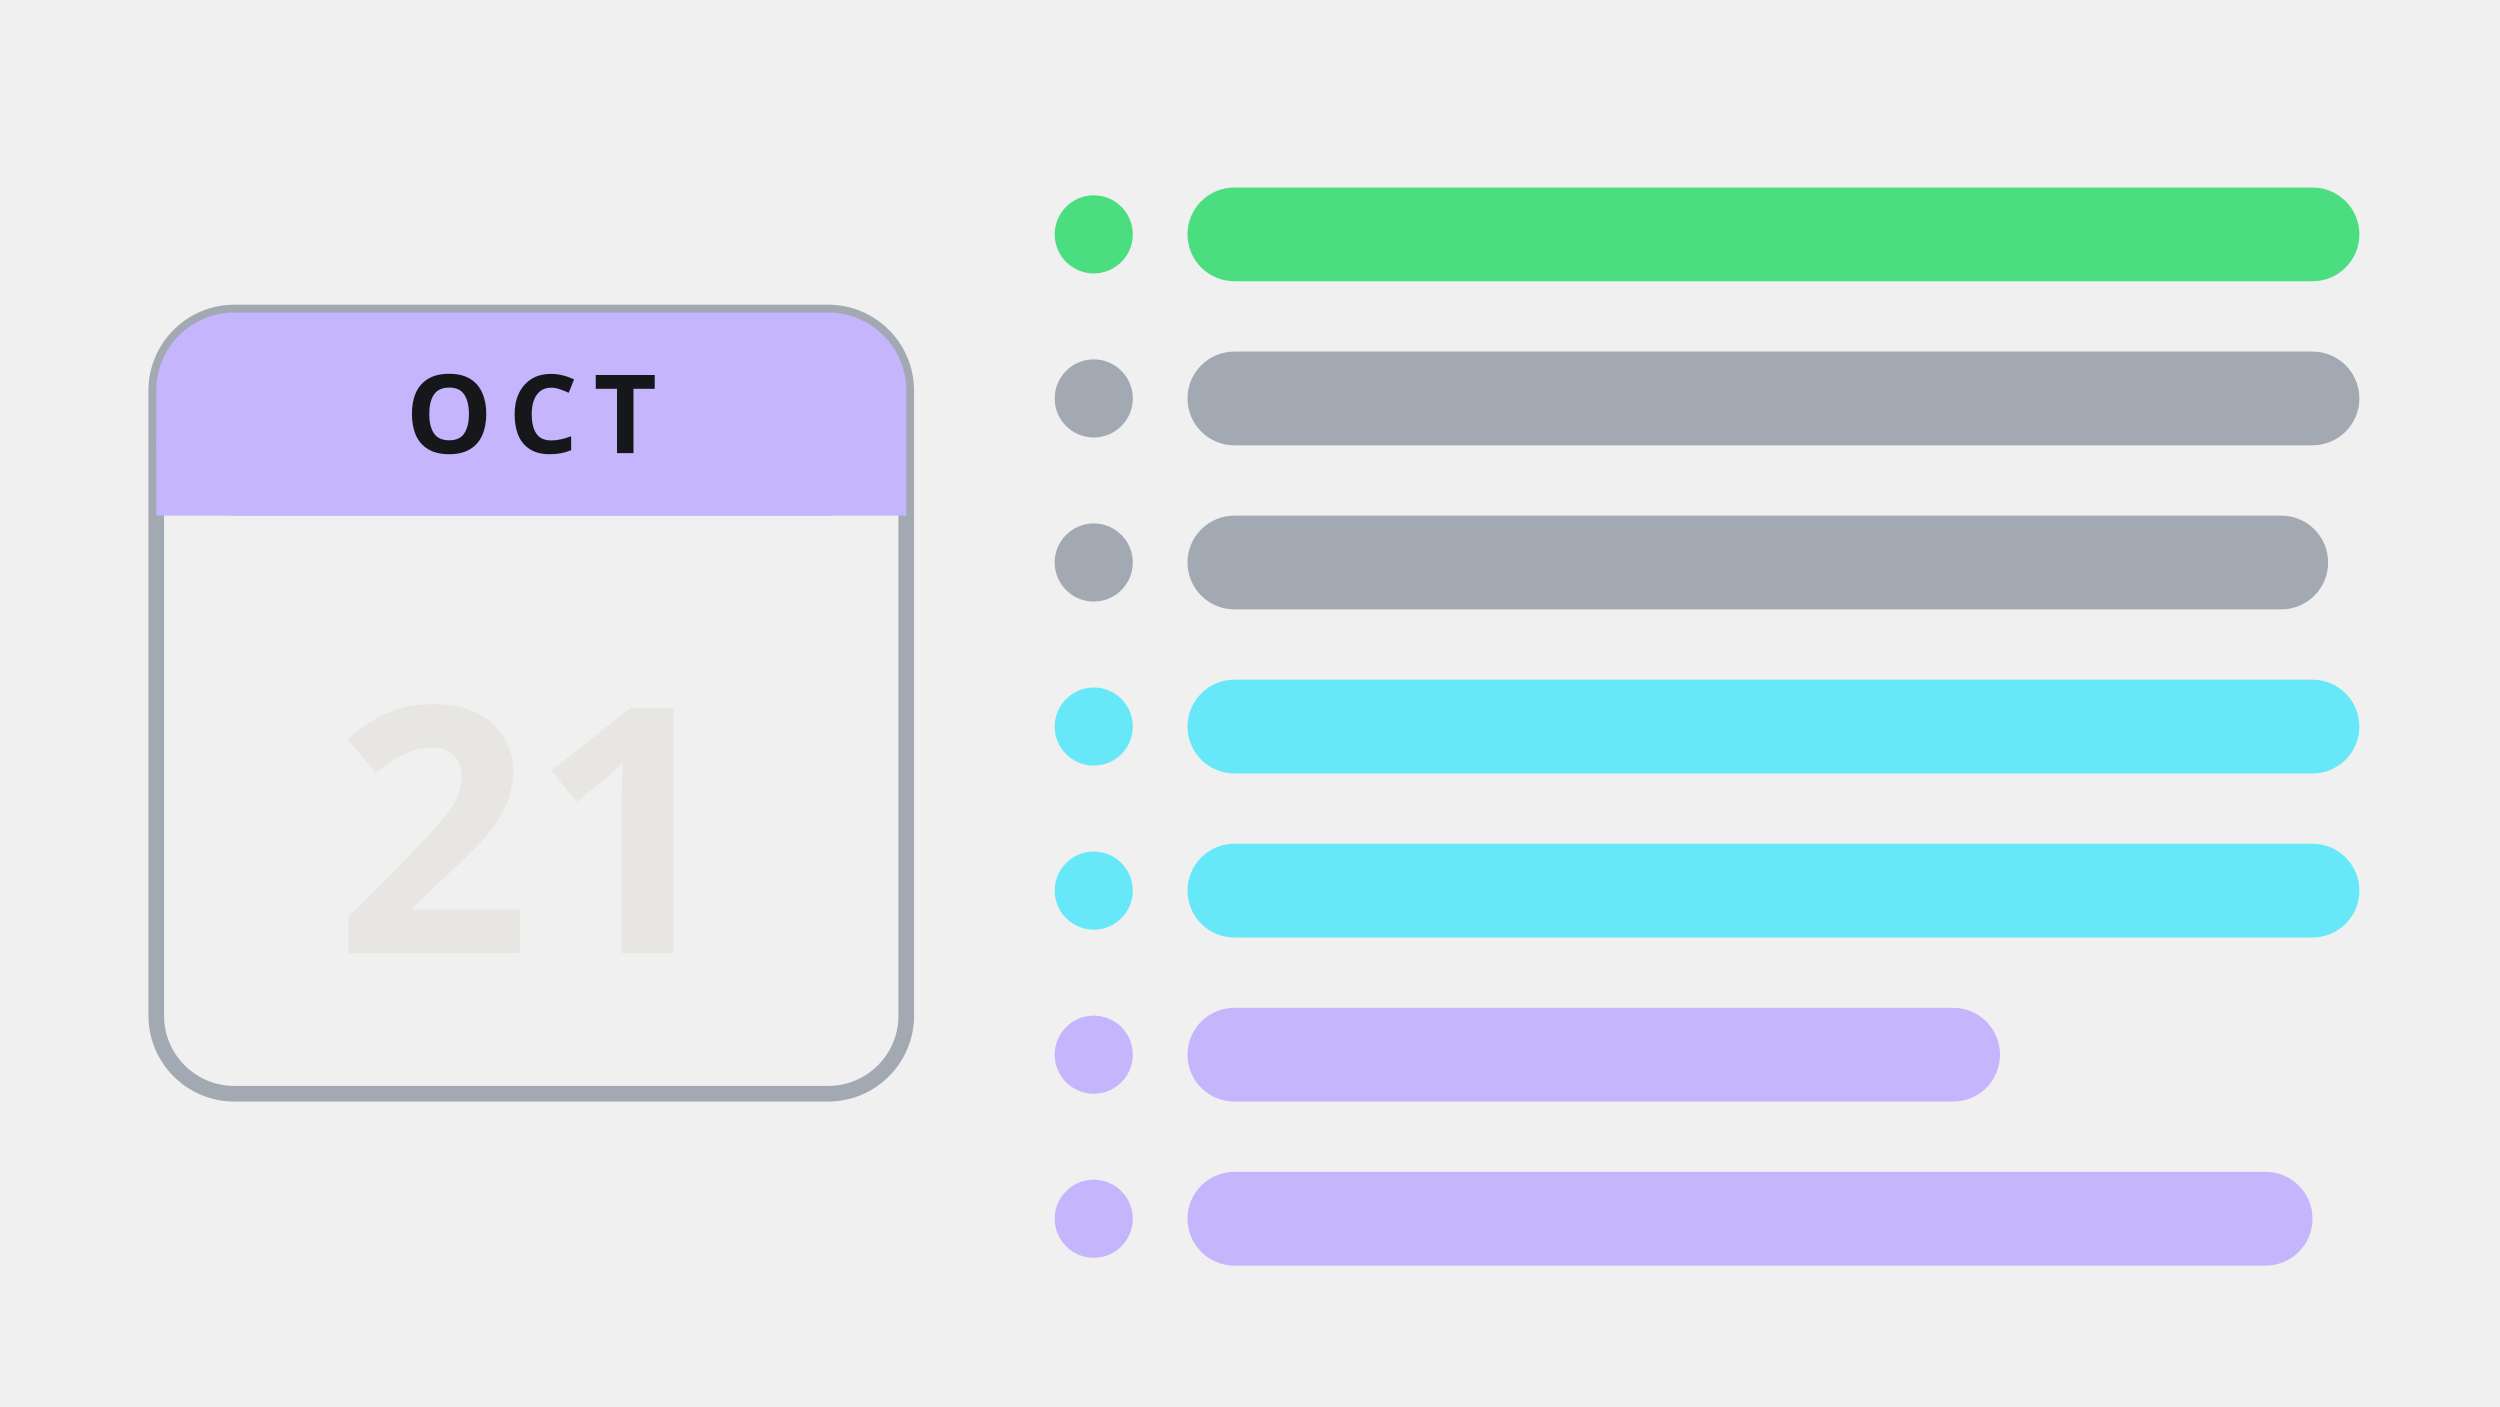
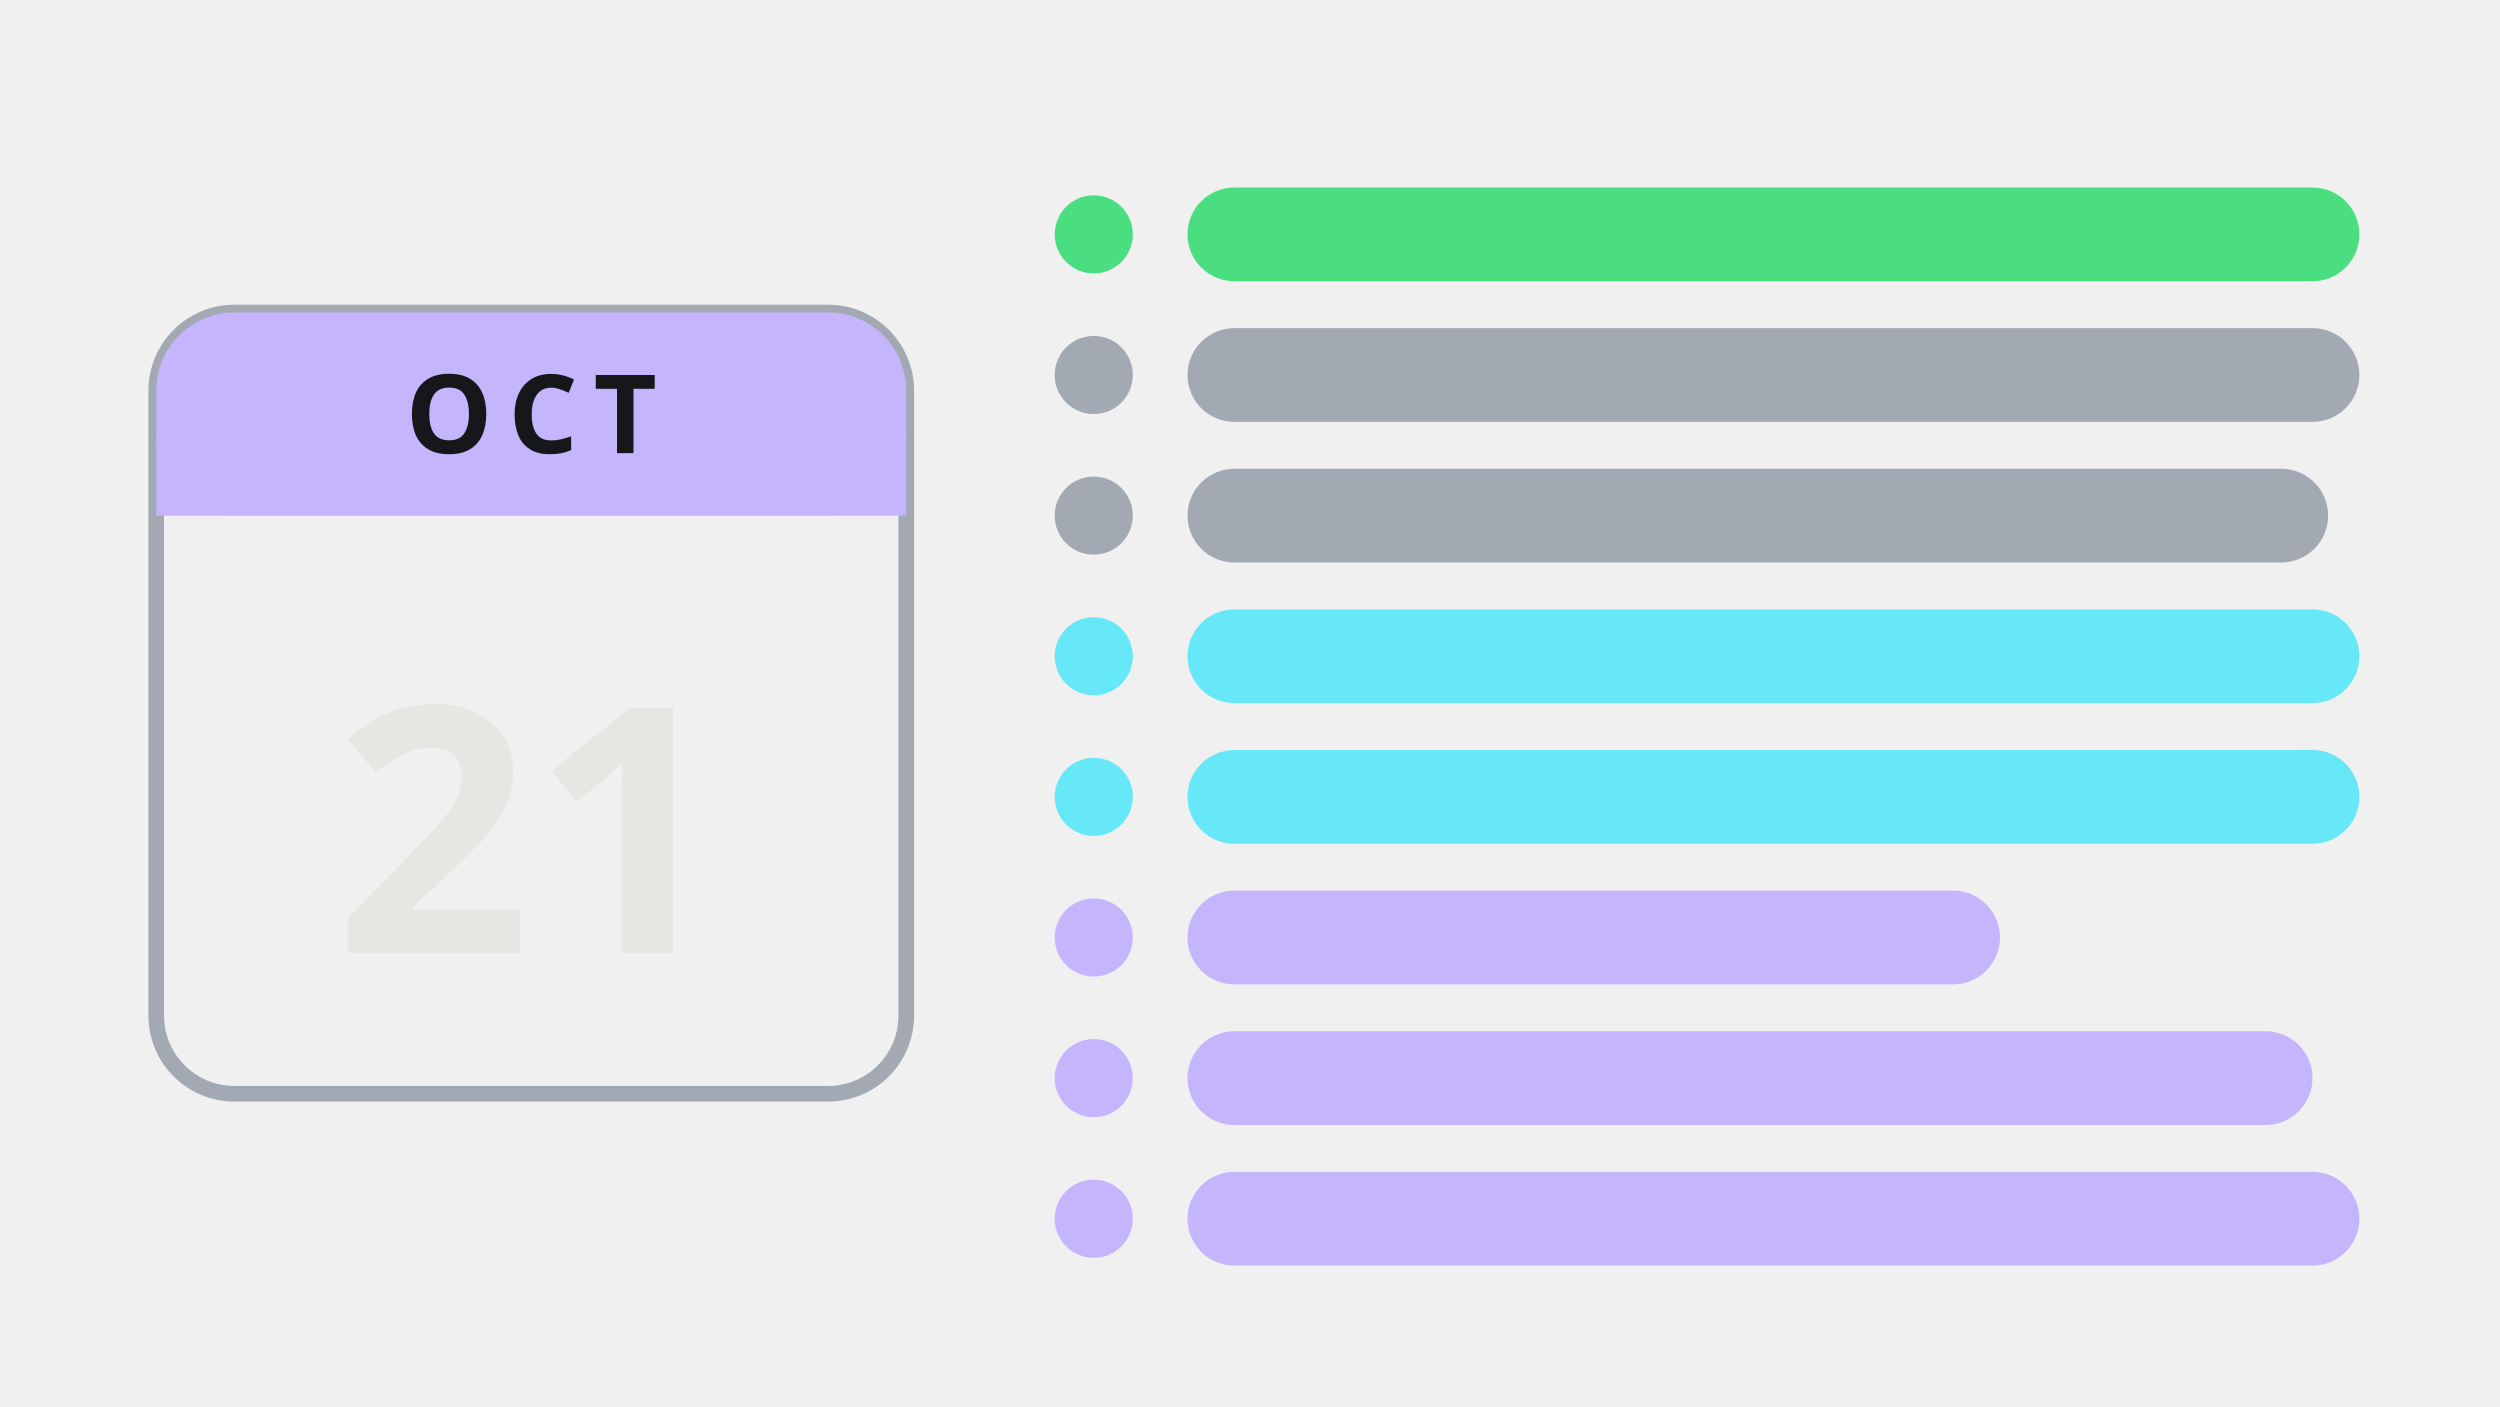
<svg xmlns="http://www.w3.org/2000/svg" viewBox="0 0 320 180">
  <style>.good{fill:#15803d}.warn{fill:#b45309}.accent{fill:#6d28d9}.accent2{fill:#0e7490}.muted{fill:#5b6470}.ink{fill:#1f2328}.box{fill:none;stroke:#5b6470;stroke-width:2}.m{font:700 14px system-ui,sans-serif;letter-spacing:2px}.d{font:700 44px system-ui,sans-serif}.mt{fill:#ffffff}.good{fill:#4ade80}.warn{fill:#fbbf24}.accent{fill:#c4b5fd}.accent2{fill:#67e8f9}.muted{fill:#a2a9b3}.ink{fill:#e8e6e3}.box{fill:none;stroke:#a2a9b3;stroke-width:2}.mt{fill:#15171a}
</style>
  <rect x="20" y="40" width="96" height="100" rx="10" class="box" />
  <rect x="20" y="40" width="96" height="26" rx="10" class="accent" />
  <rect x="20" y="56" width="96" height="10" class="accent" />
  <text x="68" y="58" text-anchor="middle" class="m mt">OCT</text>
  <text x="68" y="122" text-anchor="middle" class="d ink">21</text>
  <circle cx="140" cy="30" r="5" class="good" />
  <rect x="152" y="24" width="150" height="12" rx="6" class="good" />
-   <circle cx="140" cy="51" r="5" class="muted" />
-   <rect x="152" y="45" width="150" height="12" rx="6" class="muted" />
-   <circle cx="140" cy="72" r="5" class="muted" />
-   <rect x="152" y="66" width="146" height="12" rx="6" class="muted" />
-   <circle cx="140" cy="93" r="5" class="accent2" />
-   <rect x="152" y="87" width="150" height="12" rx="6" class="accent2" />
-   <circle cx="140" cy="114" r="5" class="accent2" />
-   <rect x="152" y="108" width="150" height="12" rx="6" class="accent2" />
-   <circle cx="140" cy="135" r="5" class="accent" />
-   <rect x="152" y="129" width="104" height="12" rx="6" class="accent" />
+   <circle cx="140" cy="48" r="5" class="muted" />
+   <rect x="152" y="42" width="150" height="12" rx="6" class="muted" />
+   <circle cx="140" cy="66" r="5" class="muted" />
+   <rect x="152" y="60" width="146" height="12" rx="6" class="muted" />
+   <circle cx="140" cy="84" r="5" class="accent2" />
+   <rect x="152" y="78" width="150" height="12" rx="6" class="accent2" />
+   <circle cx="140" cy="102" r="5" class="accent2" />
+   <rect x="152" y="96" width="150" height="12" rx="6" class="accent2" />
+   <circle cx="140" cy="120" r="5" class="accent" />
+   <rect x="152" y="114" width="104" height="12" rx="6" class="accent" />
+   <circle cx="140" cy="138" r="5" class="accent" />
+   <rect x="152" y="132" width="144" height="12" rx="6" class="accent" />
  <circle cx="140" cy="156" r="5" class="accent" />
-   <rect x="152" y="150" width="144" height="12" rx="6" class="accent" />
+   <rect x="152" y="150" width="150" height="12" rx="6" class="accent" />
</svg>
